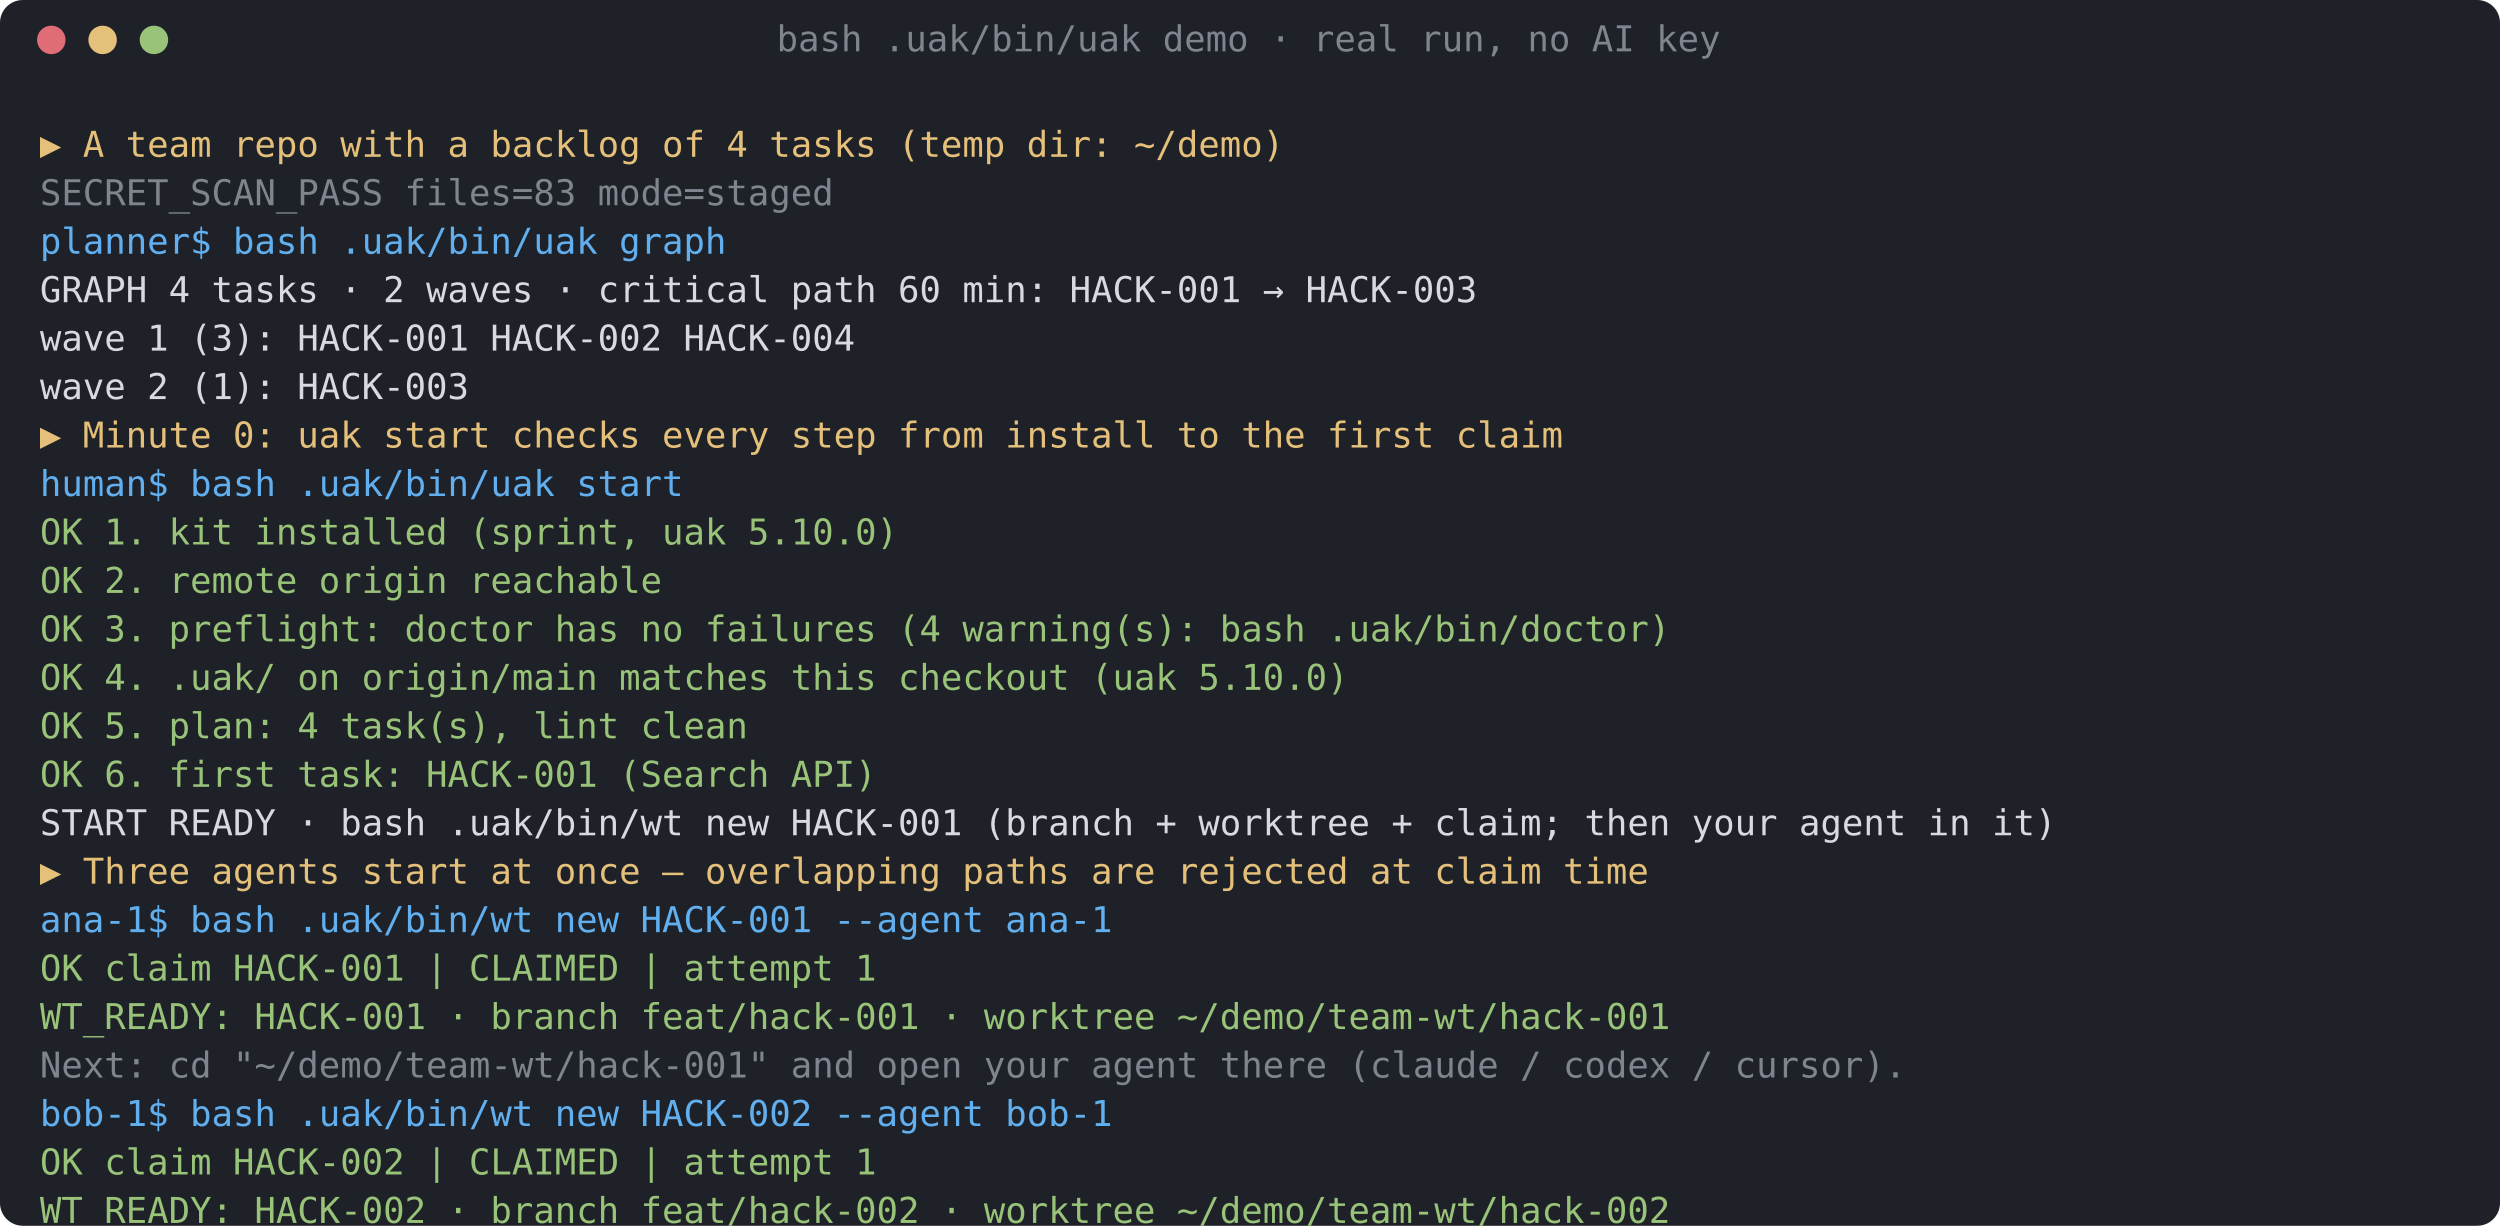
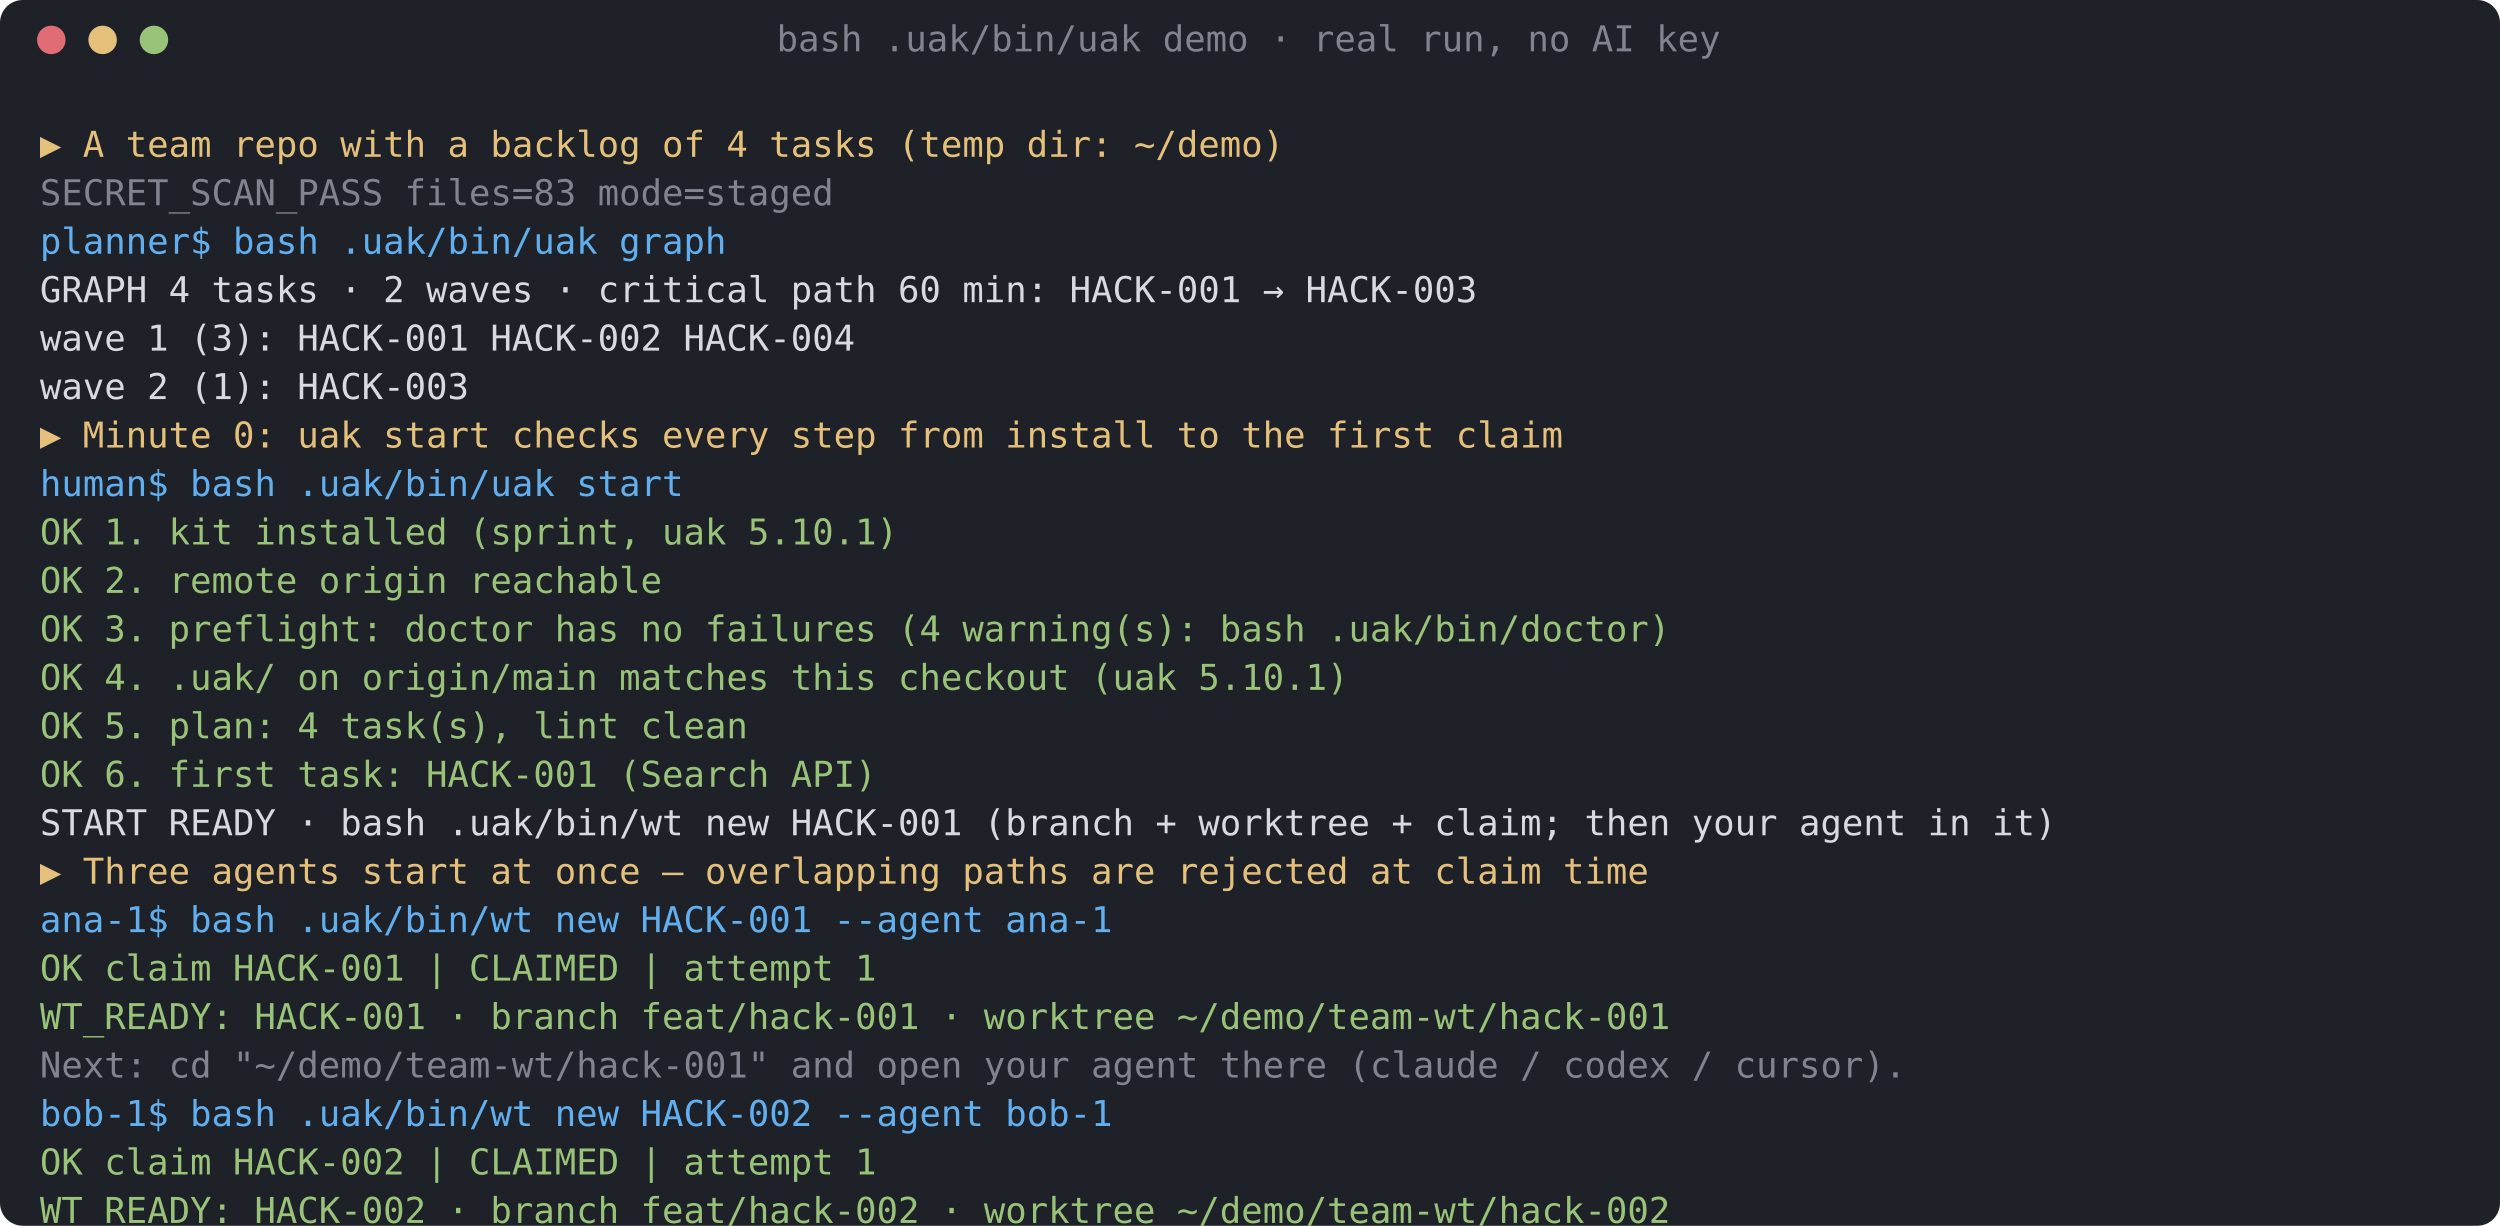
<svg xmlns="http://www.w3.org/2000/svg" width="877" height="430" viewBox="0 0 877 430" role="img" aria-label="uak demo: three agents claim, collide, loop, review and merge">
-   <style>text{font:12.5px ui-monospace,SFMono-Regular,Menlo,Consolas,monospace;white-space:pre}@keyframes l0{0%,1.629%{opacity:0}1.666%,100%{opacity:1}}.l0{animation:l0 27.62s infinite}@keyframes l1{0%,5.612%{opacity:0}5.649%,100%{opacity:1}}.l1{animation:l1 27.62s infinite}@keyframes l2{0%,6.147%{opacity:0}6.183%,100%{opacity:1}}.l2{animation:l2 27.62s infinite}@keyframes l3{0%,6.364%{opacity:0}6.400%,100%{opacity:1}}.l3{animation:l3 27.62s infinite}@keyframes l4{0%,6.582%{opacity:0}6.618%,100%{opacity:1}}.l4{animation:l4 27.62s infinite}@keyframes l5{0%,6.799%{opacity:0}6.835%,100%{opacity:1}}.l5{animation:l5 27.62s infinite}@keyframes l6{0%,7.016%{opacity:0}7.052%,100%{opacity:1}}.l6{animation:l6 27.62s infinite}@keyframes l7{0%,10.645%{opacity:0}10.681%,100%{opacity:1}}.l7{animation:l7 27.62s infinite}@keyframes l8{0%,14.628%{opacity:0}14.664%,100%{opacity:1}}.l8{animation:l8 27.62s infinite}@keyframes l9{0%,14.845%{opacity:0}14.881%,100%{opacity:1}}.l9{animation:l9 27.62s infinite}@keyframes l10{0%,15.062%{opacity:0}15.099%,100%{opacity:1}}.l10{animation:l10 27.62s infinite}@keyframes l11{0%,15.280%{opacity:0}15.316%,100%{opacity:1}}.l11{animation:l11 27.62s infinite}@keyframes l12{0%,15.497%{opacity:0}15.533%,100%{opacity:1}}.l12{animation:l12 27.62s infinite}@keyframes l13{0%,15.714%{opacity:0}15.750%,100%{opacity:1}}.l13{animation:l13 27.62s infinite}@keyframes l14{0%,15.931%{opacity:0}15.968%,100%{opacity:1}}.l14{animation:l14 27.62s infinite}@keyframes l15{0%,16.149%{opacity:0}16.185%,100%{opacity:1}}.l15{animation:l15 27.62s infinite}@keyframes l16{0%,19.778%{opacity:0}19.814%,100%{opacity:1}}.l16{animation:l16 27.62s infinite}@keyframes l17{0%,23.761%{opacity:0}23.797%,100%{opacity:1}}.l17{animation:l17 27.62s infinite}@keyframes l18{0%,23.978%{opacity:0}24.015%,100%{opacity:1}}.l18{animation:l18 27.62s infinite}@keyframes l19{0%,24.196%{opacity:0}24.232%,100%{opacity:1}}.l19{animation:l19 27.62s infinite}@keyframes l20{0%,24.413%{opacity:0}24.449%,100%{opacity:1}}.l20{animation:l20 27.62s infinite}@keyframes l21{0%,28.396%{opacity:0}28.432%,100%{opacity:1}}.l21{animation:l21 27.62s infinite}@keyframes l22{0%,28.613%{opacity:0}28.649%,100%{opacity:1}}.l22{animation:l22 27.62s infinite}@keyframes l23{0%,28.830%{opacity:0}28.867%,100%{opacity:1}}.l23{animation:l23 27.62s infinite}@keyframes l24{0%,29.048%{opacity:0}29.084%,100%{opacity:1}}.l24{animation:l24 27.62s infinite}@keyframes l25{0%,31.675%{opacity:0}31.711%,100%{opacity:1}}.l25{animation:l25 27.62s infinite}@keyframes l26{0%,31.892%{opacity:0}31.928%,100%{opacity:1}}.l26{animation:l26 27.62s infinite}@keyframes l27{0%,32.109%{opacity:0}32.146%,100%{opacity:1}}.l27{animation:l27 27.62s infinite}@keyframes l28{0%,34.895%{opacity:0}34.931%,100%{opacity:1}}.l28{animation:l28 27.62s infinite}@keyframes l29{0%,35.112%{opacity:0}35.148%,100%{opacity:1}}.l29{animation:l29 27.62s infinite}@keyframes l30{0%,35.329%{opacity:0}35.366%,100%{opacity:1}}.l30{animation:l30 27.62s infinite}@keyframes l31{0%,35.547%{opacity:0}35.583%,100%{opacity:1}}.l31{animation:l31 27.62s infinite}@keyframes l32{0%,35.764%{opacity:0}35.800%,100%{opacity:1}}.l32{animation:l32 27.62s infinite}@keyframes l33{0%,36.100%{opacity:0}36.137%,100%{opacity:1}}.l33{animation:l33 27.62s infinite}@keyframes l34{0%,36.318%{opacity:0}36.354%,100%{opacity:1}}.l34{animation:l34 27.62s infinite}@keyframes l35{0%,36.535%{opacity:0}36.571%,100%{opacity:1}}.l35{animation:l35 27.62s infinite}@keyframes l36{0%,36.752%{opacity:0}36.788%,100%{opacity:1}}.l36{animation:l36 27.62s infinite}@keyframes l37{0%,36.969%{opacity:0}37.006%,100%{opacity:1}}.l37{animation:l37 27.62s infinite}@keyframes l38{0%,37.187%{opacity:0}37.223%,100%{opacity:1}}.l38{animation:l38 27.62s infinite}@keyframes l39{0%,40.815%{opacity:0}40.851%,100%{opacity:1}}.l39{animation:l39 27.62s infinite}@keyframes l40{0%,41.074%{opacity:0}41.110%,100%{opacity:1}}.l40{animation:l40 27.62s infinite}@keyframes l41{0%,44.713%{opacity:0}44.750%,100%{opacity:1}}.l41{animation:l41 27.62s infinite}@keyframes l42{0%,48.696%{opacity:0}48.733%,100%{opacity:1}}.l42{animation:l42 27.62s infinite}@keyframes l43{0%,48.914%{opacity:0}48.950%,100%{opacity:1}}.l43{animation:l43 27.62s infinite}@keyframes l44{0%,49.131%{opacity:0}49.167%,100%{opacity:1}}.l44{animation:l44 27.62s infinite}@keyframes l45{0%,49.348%{opacity:0}49.384%,100%{opacity:1}}.l45{animation:l45 27.62s infinite}@keyframes l46{0%,49.565%{opacity:0}49.602%,100%{opacity:1}}.l46{animation:l46 27.62s infinite}@keyframes l47{0%,53.545%{opacity:0}53.581%,100%{opacity:1}}.l47{animation:l47 27.62s infinite}@keyframes l48{0%,56.977%{opacity:0}57.014%,100%{opacity:1}}.l48{animation:l48 27.62s infinite}@keyframes l49{0%,57.195%{opacity:0}57.231%,100%{opacity:1}}.l49{animation:l49 27.62s infinite}@keyframes l50{0%,57.412%{opacity:0}57.448%,100%{opacity:1}}.l50{animation:l50 27.62s infinite}@keyframes l51{0%,61.040%{opacity:0}61.076%,100%{opacity:1}}.l51{animation:l51 27.62s infinite}@keyframes l52{0%,63.354%{opacity:0}63.390%,100%{opacity:1}}.l52{animation:l52 27.62s infinite}@keyframes l53{0%,63.572%{opacity:0}63.608%,100%{opacity:1}}.l53{animation:l53 27.62s infinite}@keyframes l54{0%,67.554%{opacity:0}67.591%,100%{opacity:1}}.l54{animation:l54 27.62s infinite}@keyframes l55{0%,67.772%{opacity:0}67.808%,100%{opacity:1}}.l55{animation:l55 27.62s infinite}@keyframes l56{0%,71.401%{opacity:0}71.437%,100%{opacity:1}}.l56{animation:l56 27.62s infinite}@keyframes l57{0%,73.968%{opacity:0}74.004%,100%{opacity:1}}.l57{animation:l57 27.62s infinite}@keyframes l58{0%,74.185%{opacity:0}74.221%,100%{opacity:1}}.l58{animation:l58 27.62s infinite}@keyframes l59{0%,74.402%{opacity:0}74.438%,100%{opacity:1}}.l59{animation:l59 27.62s infinite}@keyframes l60{0%,78.385%{opacity:0}78.421%,100%{opacity:1}}.l60{animation:l60 27.62s infinite}@keyframes l61{0%,78.602%{opacity:0}78.639%,100%{opacity:1}}.l61{animation:l61 27.62s infinite}@keyframes l62{0%,78.820%{opacity:0}78.856%,100%{opacity:1}}.l62{animation:l62 27.62s infinite}@keyframes l63{0%,79.037%{opacity:0}79.073%,100%{opacity:1}}.l63{animation:l63 27.62s infinite}@keyframes l64{0%,82.666%{opacity:0}82.702%,100%{opacity:1}}.l64{animation:l64 27.62s infinite}@keyframes l65{0%,83.074%{opacity:0}83.110%,100%{opacity:1}}.l65{animation:l65 27.62s infinite}@keyframes l66{0%,83.291%{opacity:0}83.327%,100%{opacity:1}}.l66{animation:l66 27.62s infinite}@keyframes l67{0%,83.508%{opacity:0}83.544%,100%{opacity:1}}.l67{animation:l67 27.62s infinite}@keyframes l68{0%,83.725%{opacity:0}83.762%,100%{opacity:1}}.l68{animation:l68 27.62s infinite}@keyframes l69{0%,83.943%{opacity:0}83.979%,100%{opacity:1}}.l69{animation:l69 27.62s infinite}@keyframes l70{0%,84.160%{opacity:0}84.196%,100%{opacity:1}}.l70{animation:l70 27.62s infinite}@keyframes l71{0%,84.394%{opacity:0}84.430%,100%{opacity:1}}.l71{animation:l71 27.62s infinite}@keyframes l72{0%,84.611%{opacity:0}84.648%,100%{opacity:1}}.l72{animation:l72 27.62s infinite}@keyframes l73{0%,84.829%{opacity:0}84.865%,100%{opacity:1}}.l73{animation:l73 27.62s infinite}@keyframes l74{0%,85.046%{opacity:0}85.082%,100%{opacity:1}}.l74{animation:l74 27.62s infinite}@keyframes l75{0%,85.263%{opacity:0}85.299%,100%{opacity:1}}.l75{animation:l75 27.62s infinite}@keyframes l76{0%,85.480%{opacity:0}85.517%,100%{opacity:1}}.l76{animation:l76 27.62s infinite}@keyframes scroll{0%{transform:translateY(0)}28.649%{transform:translateY(-17px)}28.867%{transform:translateY(-34px)}29.084%{transform:translateY(-51px)}31.711%{transform:translateY(-68px)}31.928%{transform:translateY(-85px)}32.146%{transform:translateY(-102px)}34.931%{transform:translateY(-119px)}35.148%{transform:translateY(-136px)}35.366%{transform:translateY(-153px)}35.583%{transform:translateY(-170px)}35.800%{transform:translateY(-187px)}36.137%{transform:translateY(-204px)}36.354%{transform:translateY(-221px)}36.571%{transform:translateY(-238px)}36.788%{transform:translateY(-255px)}37.006%{transform:translateY(-272px)}37.223%{transform:translateY(-289px)}40.851%{transform:translateY(-306px)}41.110%{transform:translateY(-323px)}44.750%{transform:translateY(-340px)}48.733%{transform:translateY(-357px)}48.950%{transform:translateY(-374px)}49.167%{transform:translateY(-391px)}49.384%{transform:translateY(-408px)}49.602%{transform:translateY(-425px)}53.581%{transform:translateY(-442px)}57.014%{transform:translateY(-459px)}57.231%{transform:translateY(-476px)}57.448%{transform:translateY(-493px)}61.076%{transform:translateY(-510px)}63.390%{transform:translateY(-527px)}63.608%{transform:translateY(-544px)}67.591%{transform:translateY(-561px)}67.808%{transform:translateY(-578px)}71.437%{transform:translateY(-595px)}74.004%{transform:translateY(-612px)}74.221%{transform:translateY(-629px)}74.438%{transform:translateY(-646px)}78.421%{transform:translateY(-663px)}78.639%{transform:translateY(-680px)}78.856%{transform:translateY(-697px)}79.073%{transform:translateY(-714px)}82.702%{transform:translateY(-731px)}83.110%{transform:translateY(-748px)}83.327%{transform:translateY(-765px)}83.544%{transform:translateY(-782px)}83.762%{transform:translateY(-799px)}83.979%{transform:translateY(-816px)}84.196%{transform:translateY(-833px)}84.430%{transform:translateY(-850px)}84.648%{transform:translateY(-867px)}84.865%{transform:translateY(-884px)}85.082%{transform:translateY(-901px)}85.299%{transform:translateY(-918px)}85.517%{transform:translateY(-935px)}100%{transform:translateY(-935px)}}.scroll{animation:scroll 27.62s steps(1,end) infinite}</style>
+   <style>text{font:12.5px ui-monospace,SFMono-Regular,Menlo,Consolas,monospace;white-space:pre}@keyframes l0{0%,1.626%{opacity:0}1.662%,100%{opacity:1}}.l0{animation:l0 27.67s infinite}@keyframes l1{0%,5.602%{opacity:0}5.638%,100%{opacity:1}}.l1{animation:l1 27.67s infinite}@keyframes l2{0%,6.169%{opacity:0}6.205%,100%{opacity:1}}.l2{animation:l2 27.67s infinite}@keyframes l3{0%,6.385%{opacity:0}6.421%,100%{opacity:1}}.l3{animation:l3 27.67s infinite}@keyframes l4{0%,6.602%{opacity:0}6.638%,100%{opacity:1}}.l4{animation:l4 27.67s infinite}@keyframes l5{0%,6.819%{opacity:0}6.855%,100%{opacity:1}}.l5{animation:l5 27.67s infinite}@keyframes l6{0%,7.036%{opacity:0}7.072%,100%{opacity:1}}.l6{animation:l6 27.67s infinite}@keyframes l7{0%,10.657%{opacity:0}10.693%,100%{opacity:1}}.l7{animation:l7 27.67s infinite}@keyframes l8{0%,14.633%{opacity:0}14.669%,100%{opacity:1}}.l8{animation:l8 27.67s infinite}@keyframes l9{0%,14.850%{opacity:0}14.886%,100%{opacity:1}}.l9{animation:l9 27.67s infinite}@keyframes l10{0%,15.066%{opacity:0}15.103%,100%{opacity:1}}.l10{animation:l10 27.67s infinite}@keyframes l11{0%,15.283%{opacity:0}15.319%,100%{opacity:1}}.l11{animation:l11 27.67s infinite}@keyframes l12{0%,15.500%{opacity:0}15.536%,100%{opacity:1}}.l12{animation:l12 27.67s infinite}@keyframes l13{0%,15.717%{opacity:0}15.753%,100%{opacity:1}}.l13{animation:l13 27.67s infinite}@keyframes l14{0%,15.934%{opacity:0}15.970%,100%{opacity:1}}.l14{animation:l14 27.67s infinite}@keyframes l15{0%,16.151%{opacity:0}16.187%,100%{opacity:1}}.l15{animation:l15 27.67s infinite}@keyframes l16{0%,19.772%{opacity:0}19.808%,100%{opacity:1}}.l16{animation:l16 27.67s infinite}@keyframes l17{0%,23.748%{opacity:0}23.784%,100%{opacity:1}}.l17{animation:l17 27.67s infinite}@keyframes l18{0%,23.965%{opacity:0}24.001%,100%{opacity:1}}.l18{animation:l18 27.67s infinite}@keyframes l19{0%,24.181%{opacity:0}24.217%,100%{opacity:1}}.l19{animation:l19 27.67s infinite}@keyframes l20{0%,24.398%{opacity:0}24.434%,100%{opacity:1}}.l20{animation:l20 27.67s infinite}@keyframes l21{0%,28.374%{opacity:0}28.410%,100%{opacity:1}}.l21{animation:l21 27.67s infinite}@keyframes l22{0%,28.590%{opacity:0}28.627%,100%{opacity:1}}.l22{animation:l22 27.67s infinite}@keyframes l23{0%,28.807%{opacity:0}28.843%,100%{opacity:1}}.l23{animation:l23 27.67s infinite}@keyframes l24{0%,29.024%{opacity:0}29.060%,100%{opacity:1}}.l24{animation:l24 27.67s infinite}@keyframes l25{0%,31.656%{opacity:0}31.692%,100%{opacity:1}}.l25{animation:l25 27.67s infinite}@keyframes l26{0%,31.873%{opacity:0}31.909%,100%{opacity:1}}.l26{animation:l26 27.67s infinite}@keyframes l27{0%,32.090%{opacity:0}32.126%,100%{opacity:1}}.l27{animation:l27 27.67s infinite}@keyframes l28{0%,34.870%{opacity:0}34.906%,100%{opacity:1}}.l28{animation:l28 27.67s infinite}@keyframes l29{0%,35.087%{opacity:0}35.123%,100%{opacity:1}}.l29{animation:l29 27.67s infinite}@keyframes l30{0%,35.304%{opacity:0}35.340%,100%{opacity:1}}.l30{animation:l30 27.67s infinite}@keyframes l31{0%,35.520%{opacity:0}35.557%,100%{opacity:1}}.l31{animation:l31 27.67s infinite}@keyframes l32{0%,35.737%{opacity:0}35.773%,100%{opacity:1}}.l32{animation:l32 27.67s infinite}@keyframes l33{0%,36.061%{opacity:0}36.097%,100%{opacity:1}}.l33{animation:l33 27.67s infinite}@keyframes l34{0%,36.278%{opacity:0}36.314%,100%{opacity:1}}.l34{animation:l34 27.67s infinite}@keyframes l35{0%,36.495%{opacity:0}36.531%,100%{opacity:1}}.l35{animation:l35 27.67s infinite}@keyframes l36{0%,36.711%{opacity:0}36.748%,100%{opacity:1}}.l36{animation:l36 27.67s infinite}@keyframes l37{0%,36.928%{opacity:0}36.964%,100%{opacity:1}}.l37{animation:l37 27.67s infinite}@keyframes l38{0%,37.145%{opacity:0}37.181%,100%{opacity:1}}.l38{animation:l38 27.67s infinite}@keyframes l39{0%,40.767%{opacity:0}40.803%,100%{opacity:1}}.l39{animation:l39 27.67s infinite}@keyframes l40{0%,41.028%{opacity:0}41.065%,100%{opacity:1}}.l40{animation:l40 27.67s infinite}@keyframes l41{0%,44.663%{opacity:0}44.699%,100%{opacity:1}}.l41{animation:l41 27.67s infinite}@keyframes l42{0%,48.639%{opacity:0}48.675%,100%{opacity:1}}.l42{animation:l42 27.67s infinite}@keyframes l43{0%,48.855%{opacity:0}48.892%,100%{opacity:1}}.l43{animation:l43 27.67s infinite}@keyframes l44{0%,49.072%{opacity:0}49.108%,100%{opacity:1}}.l44{animation:l44 27.67s infinite}@keyframes l45{0%,49.289%{opacity:0}49.325%,100%{opacity:1}}.l45{animation:l45 27.67s infinite}@keyframes l46{0%,49.506%{opacity:0}49.542%,100%{opacity:1}}.l46{animation:l46 27.67s infinite}@keyframes l47{0%,53.449%{opacity:0}53.485%,100%{opacity:1}}.l47{animation:l47 27.67s infinite}@keyframes l48{0%,56.882%{opacity:0}56.918%,100%{opacity:1}}.l48{animation:l48 27.67s infinite}@keyframes l49{0%,57.098%{opacity:0}57.134%,100%{opacity:1}}.l49{animation:l49 27.67s infinite}@keyframes l50{0%,57.315%{opacity:0}57.351%,100%{opacity:1}}.l50{animation:l50 27.67s infinite}@keyframes l51{0%,60.937%{opacity:0}60.973%,100%{opacity:1}}.l51{animation:l51 27.67s infinite}@keyframes l52{0%,63.290%{opacity:0}63.326%,100%{opacity:1}}.l52{animation:l52 27.67s infinite}@keyframes l53{0%,63.507%{opacity:0}63.543%,100%{opacity:1}}.l53{animation:l53 27.67s infinite}@keyframes l54{0%,67.482%{opacity:0}67.518%,100%{opacity:1}}.l54{animation:l54 27.67s infinite}@keyframes l55{0%,67.699%{opacity:0}67.735%,100%{opacity:1}}.l55{animation:l55 27.67s infinite}@keyframes l56{0%,71.321%{opacity:0}71.357%,100%{opacity:1}}.l56{animation:l56 27.67s infinite}@keyframes l57{0%,74.018%{opacity:0}74.054%,100%{opacity:1}}.l57{animation:l57 27.67s infinite}@keyframes l58{0%,74.235%{opacity:0}74.271%,100%{opacity:1}}.l58{animation:l58 27.67s infinite}@keyframes l59{0%,74.452%{opacity:0}74.488%,100%{opacity:1}}.l59{animation:l59 27.67s infinite}@keyframes l60{0%,78.427%{opacity:0}78.463%,100%{opacity:1}}.l60{animation:l60 27.67s infinite}@keyframes l61{0%,78.644%{opacity:0}78.680%,100%{opacity:1}}.l61{animation:l61 27.67s infinite}@keyframes l62{0%,78.861%{opacity:0}78.897%,100%{opacity:1}}.l62{animation:l62 27.67s infinite}@keyframes l63{0%,79.078%{opacity:0}79.114%,100%{opacity:1}}.l63{animation:l63 27.67s infinite}@keyframes l64{0%,82.700%{opacity:0}82.736%,100%{opacity:1}}.l64{animation:l64 27.67s infinite}@keyframes l65{0%,83.114%{opacity:0}83.150%,100%{opacity:1}}.l65{animation:l65 27.67s infinite}@keyframes l66{0%,83.331%{opacity:0}83.367%,100%{opacity:1}}.l66{animation:l66 27.67s infinite}@keyframes l67{0%,83.548%{opacity:0}83.584%,100%{opacity:1}}.l67{animation:l67 27.67s infinite}@keyframes l68{0%,83.765%{opacity:0}83.801%,100%{opacity:1}}.l68{animation:l68 27.67s infinite}@keyframes l69{0%,83.982%{opacity:0}84.018%,100%{opacity:1}}.l69{animation:l69 27.67s infinite}@keyframes l70{0%,84.198%{opacity:0}84.235%,100%{opacity:1}}.l70{animation:l70 27.67s infinite}@keyframes l71{0%,84.423%{opacity:0}84.460%,100%{opacity:1}}.l71{animation:l71 27.67s infinite}@keyframes l72{0%,84.640%{opacity:0}84.676%,100%{opacity:1}}.l72{animation:l72 27.67s infinite}@keyframes l73{0%,84.857%{opacity:0}84.893%,100%{opacity:1}}.l73{animation:l73 27.67s infinite}@keyframes l74{0%,85.074%{opacity:0}85.110%,100%{opacity:1}}.l74{animation:l74 27.67s infinite}@keyframes l75{0%,85.291%{opacity:0}85.327%,100%{opacity:1}}.l75{animation:l75 27.67s infinite}@keyframes l76{0%,85.508%{opacity:0}85.544%,100%{opacity:1}}.l76{animation:l76 27.67s infinite}@keyframes scroll{0%{transform:translateY(0)}28.627%{transform:translateY(-17px)}28.843%{transform:translateY(-34px)}29.060%{transform:translateY(-51px)}31.692%{transform:translateY(-68px)}31.909%{transform:translateY(-85px)}32.126%{transform:translateY(-102px)}34.906%{transform:translateY(-119px)}35.123%{transform:translateY(-136px)}35.340%{transform:translateY(-153px)}35.557%{transform:translateY(-170px)}35.773%{transform:translateY(-187px)}36.097%{transform:translateY(-204px)}36.314%{transform:translateY(-221px)}36.531%{transform:translateY(-238px)}36.748%{transform:translateY(-255px)}36.964%{transform:translateY(-272px)}37.181%{transform:translateY(-289px)}40.803%{transform:translateY(-306px)}41.065%{transform:translateY(-323px)}44.699%{transform:translateY(-340px)}48.675%{transform:translateY(-357px)}48.892%{transform:translateY(-374px)}49.108%{transform:translateY(-391px)}49.325%{transform:translateY(-408px)}49.542%{transform:translateY(-425px)}53.485%{transform:translateY(-442px)}56.918%{transform:translateY(-459px)}57.134%{transform:translateY(-476px)}57.351%{transform:translateY(-493px)}60.973%{transform:translateY(-510px)}63.326%{transform:translateY(-527px)}63.543%{transform:translateY(-544px)}67.518%{transform:translateY(-561px)}67.735%{transform:translateY(-578px)}71.357%{transform:translateY(-595px)}74.054%{transform:translateY(-612px)}74.271%{transform:translateY(-629px)}74.488%{transform:translateY(-646px)}78.463%{transform:translateY(-663px)}78.680%{transform:translateY(-680px)}78.897%{transform:translateY(-697px)}79.114%{transform:translateY(-714px)}82.736%{transform:translateY(-731px)}83.150%{transform:translateY(-748px)}83.367%{transform:translateY(-765px)}83.584%{transform:translateY(-782px)}83.801%{transform:translateY(-799px)}84.018%{transform:translateY(-816px)}84.235%{transform:translateY(-833px)}84.460%{transform:translateY(-850px)}84.676%{transform:translateY(-867px)}84.893%{transform:translateY(-884px)}85.110%{transform:translateY(-901px)}85.327%{transform:translateY(-918px)}85.544%{transform:translateY(-935px)}100%{transform:translateY(-935px)}}.scroll{animation:scroll 27.67s steps(1,end) infinite}</style>
  <rect width="100%" height="100%" rx="8" fill="#1e2127" />
  <circle cx="18" cy="14" r="5" fill="#e06c75" />
  <circle cx="36" cy="14" r="5" fill="#e5c07b" />
  <circle cx="54" cy="14" r="5" fill="#98c379" />
  <text x="438" y="18" fill="#7f848e" text-anchor="middle">bash .uak/bin/uak demo · real run, no AI key</text>
  <clipPath id="c">
    <rect x="0" y="28" width="877" height="402" />
  </clipPath>
  <g clip-path="url(#c)">
    <g class="scroll">
      <text class="l0" x="14" y="55" fill="#e5c07b">▶ A team repo with a backlog of 4 tasks (temp dir: ~/demo)</text>
      <text class="l1" x="14" y="72" fill="#7f848e">SECRET_SCAN_PASS files=83 mode=staged</text>
      <text class="l2" x="14" y="89" fill="#61afef">  planner$ bash .uak/bin/uak graph</text>
      <text class="l3" x="14" y="106" fill="#d7dae0">    GRAPH 4 tasks · 2 waves · critical path 60 min: HACK-001 → HACK-003</text>
      <text class="l4" x="14" y="123" fill="#d7dae0">    wave 1 (3): HACK-001 HACK-002 HACK-004</text>
      <text class="l5" x="14" y="140" fill="#d7dae0">    wave 2 (1): HACK-003</text>
      <text class="l6" x="14" y="157" fill="#e5c07b">▶ Minute 0: uak start checks every step from install to the first claim</text>
      <text class="l7" x="14" y="174" fill="#61afef">  human$ bash .uak/bin/uak start</text>
-       <text class="l8" x="14" y="191" fill="#98c379">    OK    1. kit installed (sprint, uak 5.10.0)</text>
+       <text class="l8" x="14" y="191" fill="#98c379">    OK    1. kit installed (sprint, uak 5.10.1)</text>
      <text class="l9" x="14" y="208" fill="#98c379">    OK    2. remote origin reachable</text>
      <text class="l10" x="14" y="225" fill="#98c379">    OK    3. preflight: doctor has no failures (4 warning(s): bash .uak/bin/doctor)</text>
-       <text class="l11" x="14" y="242" fill="#98c379">    OK    4. .uak/ on origin/main matches this checkout (uak 5.10.0)</text>
+       <text class="l11" x="14" y="242" fill="#98c379">    OK    4. .uak/ on origin/main matches this checkout (uak 5.10.1)</text>
      <text class="l12" x="14" y="259" fill="#98c379">    OK    5. plan: 4 task(s), lint clean</text>
      <text class="l13" x="14" y="276" fill="#98c379">    OK    6. first task: HACK-001 (Search API)</text>
      <text class="l14" x="14" y="293" fill="#d7dae0">    START READY · bash .uak/bin/wt new HACK-001   (branch + worktree + claim; then your agent in it)</text>
      <text class="l15" x="14" y="310" fill="#e5c07b">▶ Three agents start at once — overlapping paths are rejected at claim time</text>
      <text class="l16" x="14" y="327" fill="#61afef">  ana-1$ bash .uak/bin/wt new HACK-001 --agent ana-1</text>
      <text class="l17" x="14" y="344" fill="#98c379">    OK claim HACK-001 | CLAIMED | attempt 1</text>
      <text class="l18" x="14" y="361" fill="#98c379">    WT_READY: HACK-001 · branch feat/hack-001 · worktree ~/demo/team-wt/hack-001</text>
      <text class="l19" x="14" y="378" fill="#7f848e">    Next: cd "~/demo/team-wt/hack-001" and open your agent there (claude / codex / cursor).</text>
      <text class="l20" x="14" y="395" fill="#61afef">  bob-1$ bash .uak/bin/wt new HACK-002 --agent bob-1</text>
      <text class="l21" x="14" y="412" fill="#98c379">    OK claim HACK-002 | CLAIMED | attempt 1</text>
      <text class="l22" x="14" y="429" fill="#98c379">    WT_READY: HACK-002 · branch feat/hack-002 · worktree ~/demo/team-wt/hack-002</text>
      <text class="l23" x="14" y="446" fill="#7f848e">    Next: cd "~/demo/team-wt/hack-002" and open your agent there (claude / codex / cursor).</text>
      <text class="l24" x="14" y="463" fill="#61afef">  cy-1$ bash .uak/bin/wt new HACK-004 --agent cy-1</text>
      <text class="l25" x="14" y="480" fill="#e06c75">    CONFLICT: HACK-004 overlaps HACK-001 (ana-1); pick another task, or wait once: uak wait HACK-001 --for integrated </text>
      <text class="l26" x="14" y="497" fill="#98c379">  ✓ cy-1 cannot take HACK-004: it overlaps ana-1's src/api.sh</text>
      <text class="l27" x="14" y="514" fill="#61afef">  cy-1$ bash .uak/bin/uak next</text>
      <text class="l28" x="14" y="531" fill="#d7dae0">    No eligible candidate (priority, dependencies, claims or authorization).</text>
      <text class="l29" x="14" y="548" fill="#d7dae0">    Why not HACK-004: its Paths overlap HACK-001 of ana-1 (CLAIMED); it opens when that one merges.</text>
      <text class="l30" x="14" y="565" fill="#d7dae0">    Waiting on dependencies: 1 task(s); HACK-003 waits on HACK-001 (CLAIMED).</text>
      <text class="l31" x="14" y="582" fill="#d7dae0">    Idle: improve tests → polish demo → rehearse. Do not poll uak next in a loop; wait for a message or a new task.</text>
      <text class="l32" x="14" y="599" fill="#61afef">  human$ bash .uak/bin/board</text>
-       <text class="l33" x="14" y="616" fill="#d7dae0">    UAK BOARD · main@07b6dd5 · 4 tasks · CLAIMED 2 · AVAILABLE 2 · freeze in 5h59m</text>
+       <text class="l33" x="14" y="616" fill="#d7dae0">    UAK BOARD · main@3d097f5 · 4 tasks · CLAIMED 2 · AVAILABLE 2 · freeze in 5h59m</text>
      <text class="l34" x="14" y="633" fill="#d7dae0">    CLAIMED    HACK-001  ana-1      lease 44m    w1  Search API</text>
      <text class="l35" x="14" y="650" fill="#d7dae0">    CLAIMED    HACK-002  bob-1      lease 44m    w1  Results UI</text>
      <text class="l36" x="14" y="667" fill="#d7dae0">    AVAILABLE  HACK-003  P0         -            w2  Ranking</text>
      <text class="l37" x="14" y="684" fill="#d7dae0">    AVAILABLE  HACK-004  P1         -            w1  API cache</text>
      <text class="l38" x="14" y="701" fill="#e5c07b">▶ ana-1 sees the test fail on its assertion before touching the code (test-first)</text>
      <text class="l39" x="14" y="718" fill="#61afef">  ana-1$ bash .uak/bin/uak red HACK-001</text>
      <text class="l40" x="14" y="735" fill="#e5c07b">▶ ana-1 fixes the failing API with a bounded loop (fake agent: no AI key needed)</text>
      <text class="l41" x="14" y="752" fill="#61afef">  ana-1$ bash .uak/bin/uak loop --verify bash tests/api_test.sh --agent bash ~/demo/fake-agent.sh --max 5 --task HACK-</text>
      <text class="l42" x="14" y="769" fill="#e06c75">    LOOP_FAIL iteration=1 exit=1 · expected: 3 results for pompe, got: 0 results for pompe</text>
      <text class="l43" x="14" y="786" fill="#e06c75">    LOOP_FAIL iteration=2 exit=1 · expected: 3 results for pompe, got: 2 results for pompe</text>
      <text class="l44" x="14" y="803" fill="#98c379">    LOOP_PASS iteration=3 · api ok</text>
      <text class="l45" x="14" y="820" fill="#7f848e">    LOOP_SUMMARY 3 iteration(s) · 1 s · changed: 1 file changed, 1 insertion(+), 1 deletion(-) · log ~/demo/team/.git/</text>
      <text class="l46" x="14" y="837" fill="#e5c07b">▶ ana-1 ships: push + PR + evidence → a reviewer is asked by rotation</text>
      <text class="l47" x="14" y="854" fill="#61afef">  ana-1$ bash .uak/bin/uak done HACK-001 --pr https://github.com/example/demo/pull/1 --evidence bash tests/api_test.sh</text>
      <text class="l48" x="14" y="871" fill="#98c379">    OK done HACK-001 | REVIEW | attempt 1</text>
      <text class="l49" x="14" y="888" fill="#7f848e">    Next: bash .uak/bin/uak wait HACK-001 --for approve (one call; returns on approve or reject). Meanwhile: uak next </text>
      <text class="l50" x="14" y="905" fill="#e5c07b">▶ bob-1 (not the author) reviews the exact SHA, then the gated merge queue integrates it</text>
-       <text class="l51" x="14" y="922" fill="#61afef">  bob-1$ bash .uak/bin/uak review HACK-001 --sha 1666004 --verdict approve</text>
+       <text class="l51" x="14" y="922" fill="#61afef">  bob-1$ bash .uak/bin/uak review HACK-001 --sha 492622f --verdict approve</text>
      <text class="l52" x="14" y="939" fill="#98c379">    OK review HACK-001 | REVIEW | attempt 1</text>
      <text class="l53" x="14" y="956" fill="#61afef">  ana-1$ bash .uak/bin/uak merge HACK-001</text>
-       <text class="l54" x="14" y="973" fill="#98c379">    OK merge HACK-001 | INTEGRATED | 6b491df | review bob-1 | atomic claims+main</text>
+       <text class="l54" x="14" y="973" fill="#98c379">    OK merge HACK-001 | INTEGRATED | 5796998 | review bob-1 | atomic claims+main</text>
      <text class="l55" x="14" y="990" fill="#e5c07b">▶ The dependent task unlocks by itself</text>
      <text class="l56" x="14" y="1007" fill="#61afef">  cy-1$ bash .uak/bin/uak next</text>
      <text class="l57" x="14" y="1024" fill="#d7dae0">    HACK-003 | AVAILABLE | P0</text>
      <text class="l58" x="14" y="1041" fill="#7f848e">    Next: Write its tests, see them fail (uak red HACK-003), then implement until this passes: true</text>
      <text class="l59" x="14" y="1058" fill="#61afef">  cy-1$ bash .uak/bin/wt new HACK-003 --agent cy-1</text>
      <text class="l60" x="14" y="1075" fill="#98c379">    OK claim HACK-003 | CLAIMED | attempt 1</text>
      <text class="l61" x="14" y="1092" fill="#98c379">    WT_READY: HACK-003 · branch feat/hack-003 · worktree ~/demo/team-wt/hack-003</text>
      <text class="l62" x="14" y="1109" fill="#7f848e">    Next: cd "~/demo/team-wt/hack-003" and open your agent there (claude / codex / cursor).</text>
      <text class="l63" x="14" y="1126" fill="#e5c07b">▶ What the human sees: one board, one set of numbers</text>
      <text class="l64" x="14" y="1143" fill="#61afef">  human$ bash .uak/bin/board</text>
-       <text class="l65" x="14" y="1160" fill="#d7dae0">    UAK BOARD · main@6b491df · 4 tasks · CLAIMED 2 · AVAILABLE 1 · INTEGRATED 1 · freeze in 5h59m</text>
+       <text class="l65" x="14" y="1160" fill="#d7dae0">    UAK BOARD · main@5796998 · 4 tasks · CLAIMED 2 · AVAILABLE 1 · INTEGRATED 1 · freeze in 5h59m</text>
      <text class="l66" x="14" y="1177" fill="#d7dae0">    CLAIMED    HACK-002  bob-1      lease 44m    w1  Results UI</text>
      <text class="l67" x="14" y="1194" fill="#d7dae0">    CLAIMED    HACK-003  cy-1       lease 44m    w2  Ranking</text>
      <text class="l68" x="14" y="1211" fill="#d7dae0">    AVAILABLE  HACK-004  P1         -            w1  API cache</text>
      <text class="l69" x="14" y="1228" fill="#98c379">    INTEGRATED HACK-001</text>
      <text class="l70" x="14" y="1245" fill="#61afef">  human$ bash .uak/bin/stats</text>
      <text class="l71" x="14" y="1262" fill="#d7dae0">    UAK STATS · claims commits 12</text>
      <text class="l72" x="14" y="1279" fill="#d7dae0">    tasks: CLAIMED 2 · INTEGRATED 1</text>
      <text class="l73" x="14" y="1296" fill="#d7dae0">    messages: 3</text>
      <text class="l74" x="14" y="1313" fill="#d7dae0">    reviews: approve 1 · reject 0</text>
      <text class="l75" x="14" y="1330" fill="#98c379">✓ Done: 3 agents, 1 conflict avoided, 1 red before the code, 1 bounded loop, 1 independent review, 1 gated merge.</text>
      <text class="l76" x="14" y="1347" fill="#d7dae0">  Use it for real: bash install.sh --mode sprint &lt;your-repo&gt;</text>
    </g>
  </g>
</svg>
